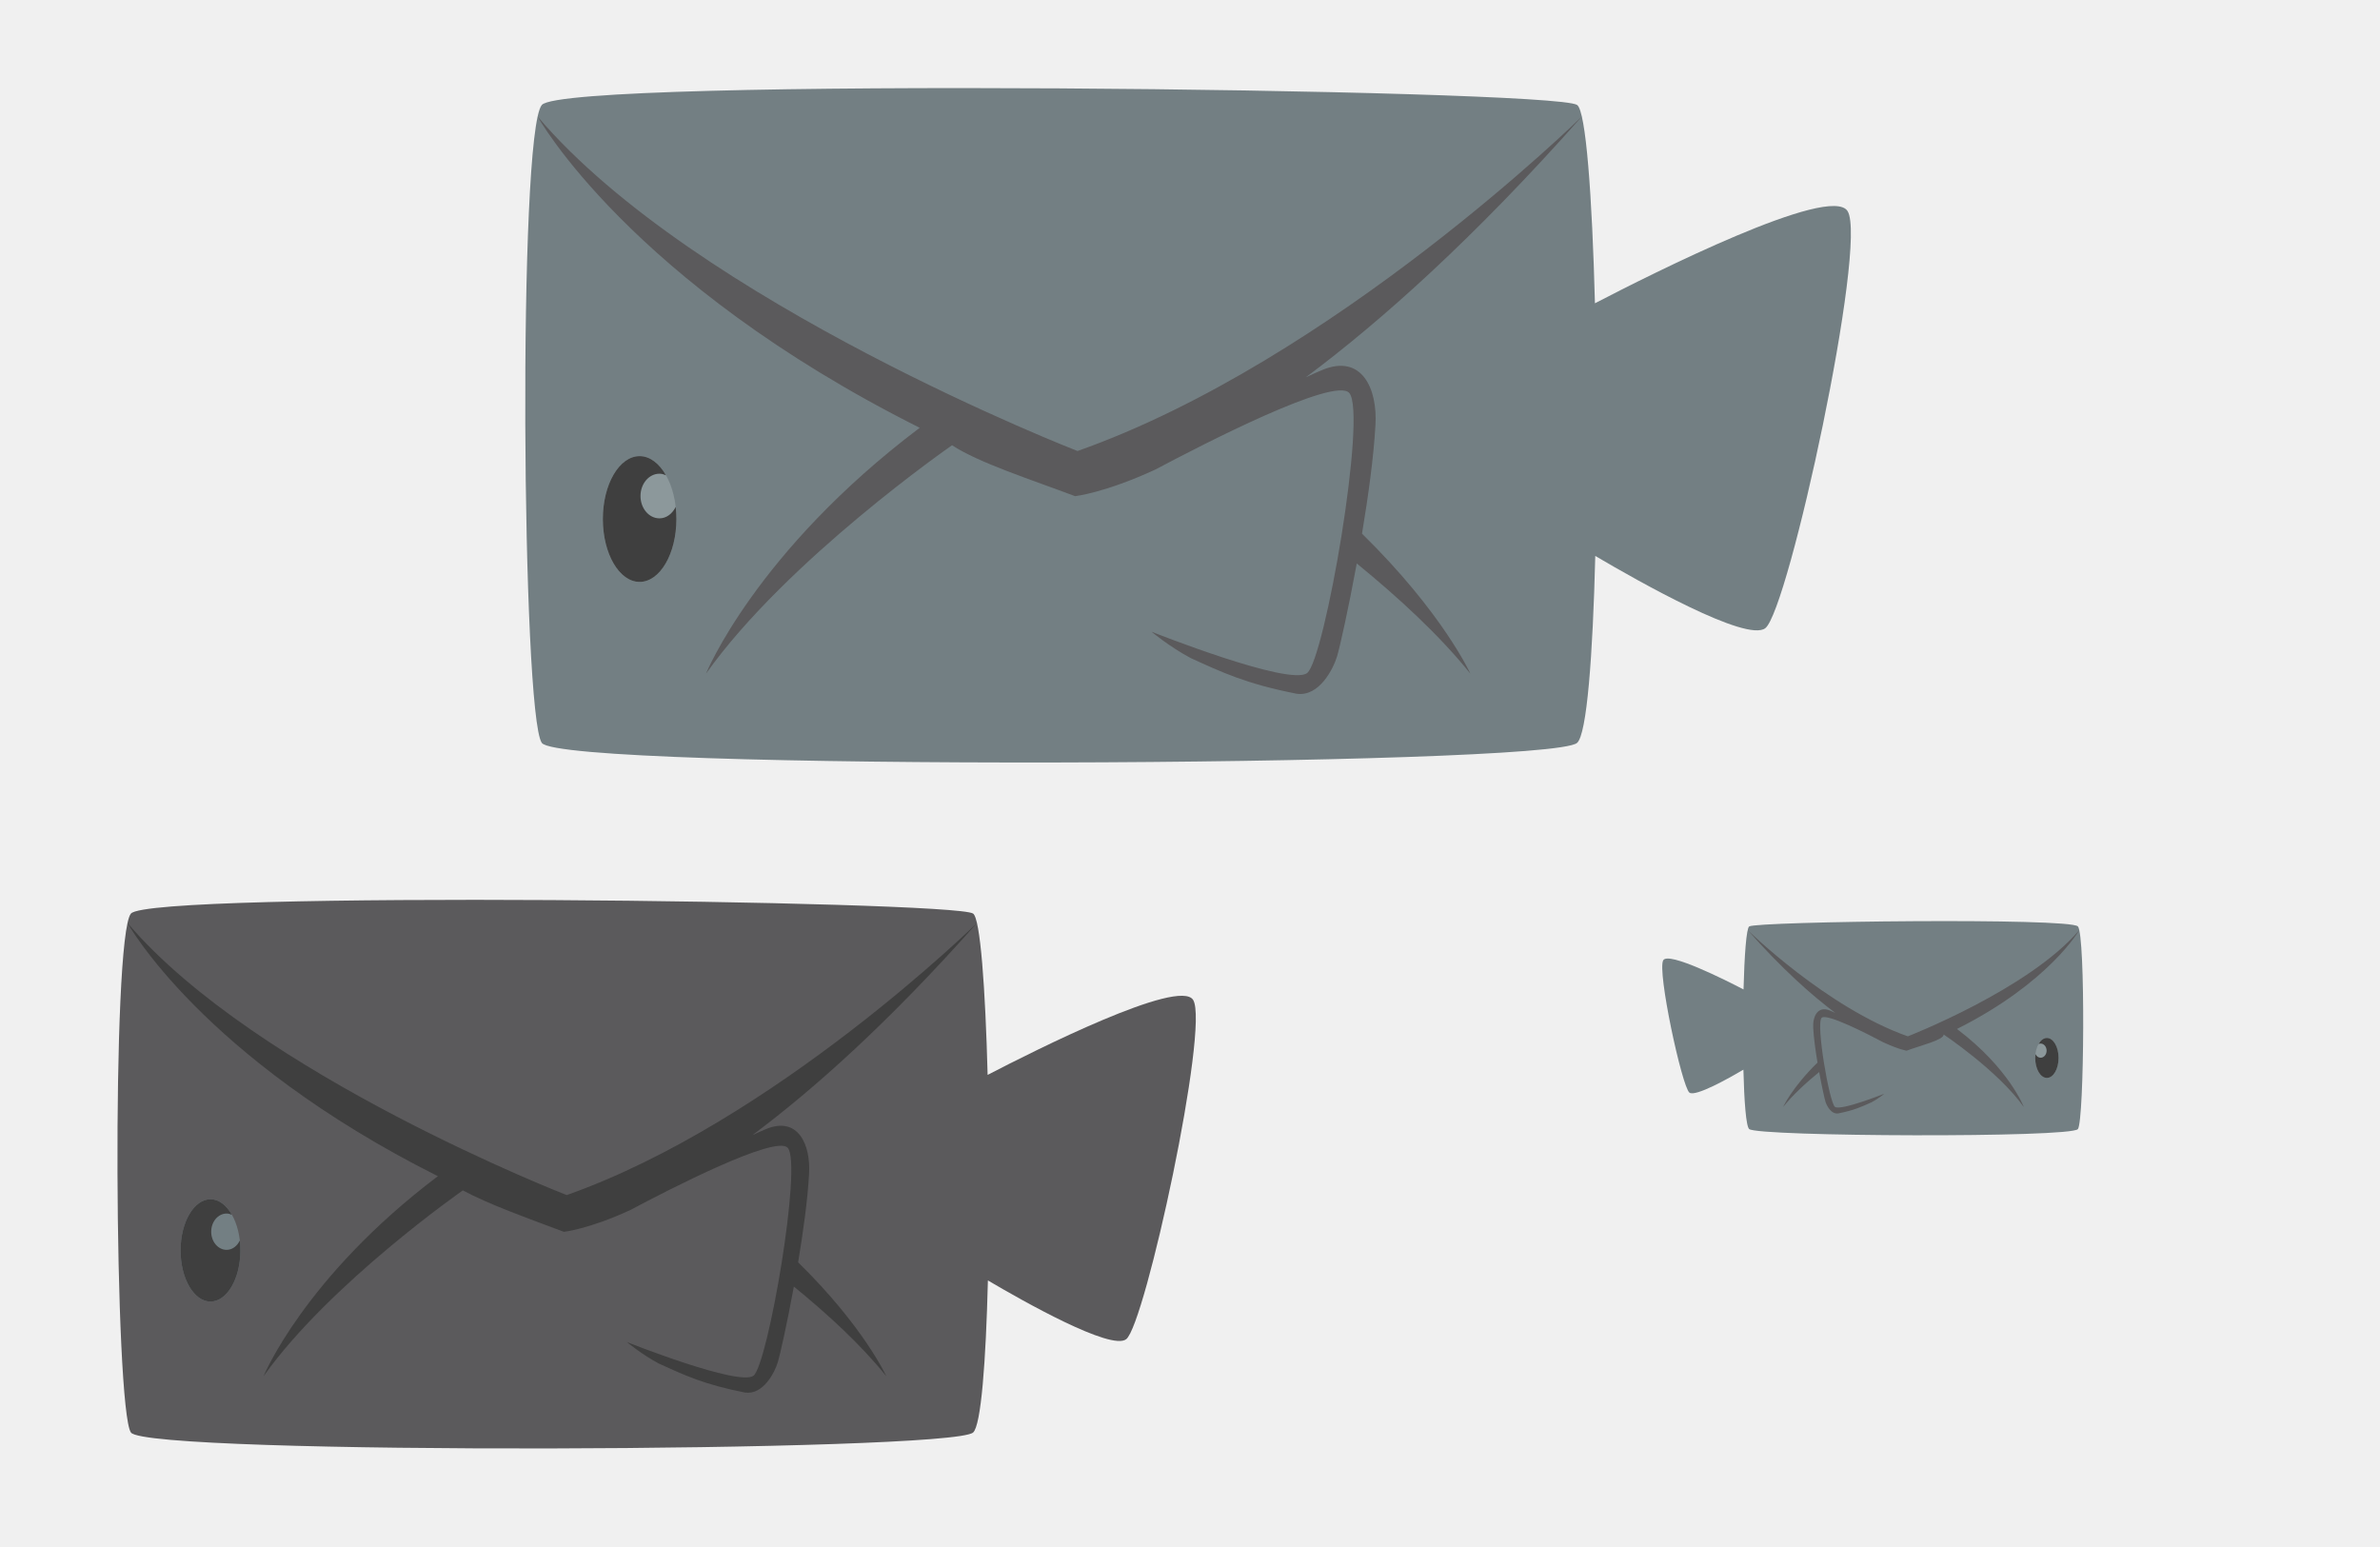
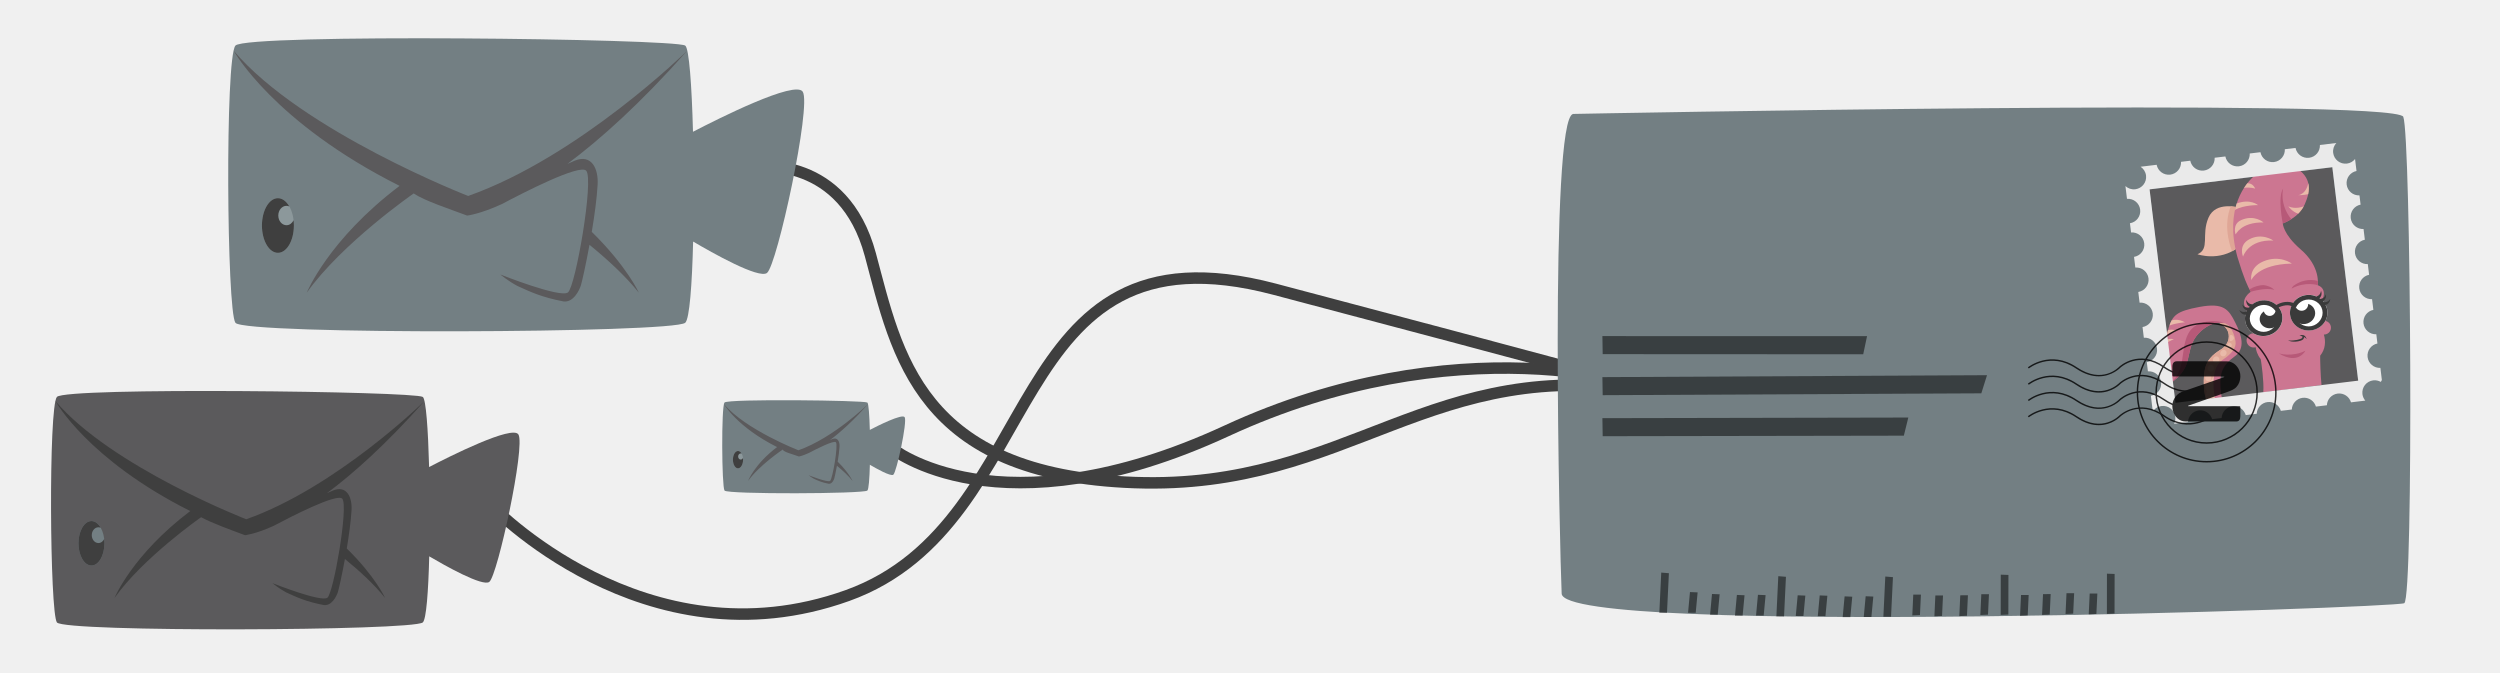
- <svg xmlns="http://www.w3.org/2000/svg" version="1.1" id="Layer_1" x="0px" y="0px" width="180px" height="117px" viewBox="0 0 180 117" enable-background="new 0 0 180 117" xml:space="preserve">
+ <svg xmlns="http://www.w3.org/2000/svg" version="1.1" id="Layer_1" x="0px" y="0px" width="435.167px" height="117px" viewBox="0 0 435.167 117" enable-background="new 0 0 435.167 117" xml:space="preserve">
+   <path fill="none" stroke="#3F3F3F" stroke-width="2" stroke-miterlimit="10" d="M85.167,87.667c0,0,27,28.667,62.333,16  s26.333-66,74.333-53.333s67.333,18,67.333,18" />
+   <path fill="none" stroke="#3F3F3F" stroke-width="2" stroke-miterlimit="10" d="M287.833,68.333c-39-7-52.667,17-90.333,15.667  s-41.333-22.333-46-39.667S131.833,29,131.833,29" />
+   <path fill="none" stroke="#3F3F3F" stroke-width="2" stroke-miterlimit="10" d="M155.167,78c0,0,18.667,15.333,58.333-3  s73-8.667,77-6" />
  <g>
    <path fill="#737F83" d="M40.98,7.936c1.821-2.124,76.473-1.214,78.294,0c0.674,0.449,1.14,6.928,1.352,15.001   c4.35-2.26,17.822-9.036,19.108-6.969c1.536,2.469-4.456,30.171-6.224,31.542c-1.406,1.09-9.569-3.525-12.859-5.464   c-0.187,7.534-0.633,13.503-1.378,14.141c-2.124,1.821-76.777,2.124-78.294,0C39.463,54.063,39.159,10.061,40.98,7.936z" />
    <ellipse fill="#8C989B" cx="48.375" cy="39.255" rx="2.781" ry="4.756" />
-     <path fill="#3F3F3F" d="M48.375,34.498c0.782,0,1.486,0.556,1.991,1.445c-0.155-0.067-0.317-0.117-0.491-0.117   c-0.792,0-1.434,0.756-1.434,1.689c0,0.932,0.642,1.688,1.434,1.688c0.533,0,0.98-0.358,1.227-0.867   c0.034,0.297,0.054,0.603,0.054,0.918c0,2.627-1.245,4.756-2.781,4.756c-1.536,0-2.781-2.129-2.781-4.756   S46.839,34.498,48.375,34.498z" />
+     <path fill="#3F3F3F" d="M48.375,34.498c0.782,0,1.486,0.556,1.991,1.445c-0.155-0.067-0.317-0.117-0.491-0.117   c-0.792,0-1.434,0.756-1.434,1.689c0,0.932,0.642,1.688,1.434,1.688c0.533,0,0.98-0.358,1.227-0.867   c0.034,0.297,0.054,0.603,0.054,0.918c0,2.627-1.245,4.756-2.781,4.756s-2.781-2.129-2.781-4.756S46.839,34.498,48.375,34.498z" />
    <path fill="#5B5A5C" d="M40.661,8.816C52.632,22.897,81.493,34.11,81.493,34.11c19.346-6.828,38.141-25.294,38.141-25.294   c-8.155,9.202-15.164,15.459-20.871,19.718c0.477-0.225,0.911-0.419,1.279-0.569c2.947-1.202,4.154,1.422,3.983,4.2   c-0.133,2.39-0.543,5.369-1.017,8.196c6.117,5.993,8.198,10.591,8.198,10.591c-2.316-2.891-5.449-5.773-8.594-8.337   c-0.639,3.483-1.289,6.368-1.49,7.028c-0.28,0.919-1.336,3.067-3.054,2.826c-3.848-0.759-5.625-1.613-8.004-2.693   c-1.615-0.858-2.975-2-2.975-2s10.442,4.153,11.771,3.126c1.33-1.027,4.549-19.671,3.181-21.186   c-1.116-1.236-11.037,3.87-14.658,5.795c-3.845,1.774-6.073,2.014-6.073,2.014C78.028,36.288,74,34.994,72,33.671   c0,0.003,0,0.005,0,0.007c0,0-12.458,8.626-18.608,17.274c0,0,3.751-9.228,16.166-18.598C47.57,21.322,40.661,8.816,40.661,8.816z" />
  </g>
  <g>
    <path fill="#5B5A5C" d="M9.904,69.092c1.481-1.728,62.209-0.987,63.69,0c0.548,0.365,0.927,5.636,1.1,12.203   c3.539-1.838,14.498-7.351,15.544-5.669c1.25,2.008-3.625,24.543-5.063,25.659c-1.143,0.887-7.784-2.868-10.46-4.445   c-0.152,6.129-0.515,10.984-1.121,11.503c-1.728,1.481-62.456,1.728-63.69,0C8.67,106.615,8.423,70.82,9.904,69.092z" />
    <ellipse fill="#737F83" cx="15.919" cy="94.569" rx="2.262" ry="3.869" />
-     <path fill="#3F3F3F" d="M15.919,90.7c0.636,0,1.209,0.452,1.62,1.175c-0.126-0.055-0.258-0.095-0.4-0.095   c-0.644,0-1.166,0.615-1.166,1.374c0,0.759,0.522,1.373,1.166,1.373c0.434,0,0.797-0.291,0.998-0.705   c0.028,0.242,0.044,0.491,0.044,0.746c0,2.137-1.013,3.869-2.262,3.869s-2.262-1.732-2.262-3.869   C13.658,92.432,14.67,90.7,15.919,90.7z" />
-     <path fill="#3F3F3F" d="M9.645,69.808C19.383,81.262,42.86,90.384,42.86,90.384c15.737-5.554,31.027-20.576,31.027-20.576   c-6.634,7.486-12.336,12.575-16.978,16.04c0.388-0.183,0.741-0.341,1.04-0.463c2.397-0.977,3.379,1.157,3.24,3.417   c-0.108,1.944-0.442,4.367-0.827,6.667c4.976,4.875,6.669,8.616,6.669,8.616c-1.884-2.352-4.432-4.696-6.991-6.782   c-0.52,2.833-1.049,5.18-1.212,5.717c-0.228,0.748-1.087,2.495-2.484,2.299c-3.13-0.617-4.576-1.312-6.511-2.191   c-1.314-0.698-2.42-1.627-2.42-1.627s8.494,3.378,9.576,2.543c1.082-0.835,3.701-16.002,2.588-17.235   c-0.908-1.005-8.979,3.148-11.924,4.714c-3.127,1.443-5.009,1.639-5.009,1.639C39.973,92.156,37,91.103,35,90.027   c0,0.002,0,0.004,0,0.006c0,0-10.066,7.017-15.068,14.052c0,0,3.086-7.506,13.185-15.129C15.23,79.981,9.645,69.808,9.645,69.808z" />
+     <path fill="#3F3F3F" d="M15.919,90.7c0.636,0,1.209,0.452,1.62,1.175c-0.126-0.055-0.258-0.095-0.4-0.095   c-0.644,0-1.166,0.615-1.166,1.374s0.522,1.373,1.166,1.373c0.434,0,0.797-0.291,0.998-0.705c0.028,0.242,0.044,0.491,0.044,0.746   c0,2.137-1.013,3.869-2.262,3.869s-2.262-1.732-2.262-3.869C13.658,92.432,14.67,90.7,15.919,90.7z" />
+     <path fill="#3F3F3F" d="M9.645,69.808C19.383,81.262,42.86,90.384,42.86,90.384c15.737-5.554,31.027-20.576,31.027-20.576   c-6.634,7.486-12.336,12.575-16.978,16.04c0.388-0.183,0.741-0.341,1.04-0.463c2.397-0.977,3.379,1.157,3.24,3.417   c-0.108,1.944-0.442,4.367-0.827,6.667c4.976,4.875,6.669,8.616,6.669,8.616c-1.884-2.352-4.432-4.696-6.991-6.782   c-0.52,2.833-1.049,5.18-1.212,5.717c-0.228,0.748-1.087,2.495-2.484,2.299c-3.13-0.617-4.576-1.312-6.511-2.191   c-1.314-0.698-2.42-1.627-2.42-1.627s8.494,3.378,9.576,2.543s3.701-16.002,2.588-17.235c-0.908-1.005-8.979,3.148-11.924,4.714   c-3.127,1.443-5.009,1.639-5.009,1.639C39.973,92.156,37,91.103,35,90.027c0,0.002,0,0.004,0,0.006c0,0-10.066,7.017-15.068,14.052   c0,0,3.086-7.506,13.185-15.129C15.23,79.981,9.645,69.808,9.645,69.808z" />
  </g>
  <g>
-     <path fill="#737F83" d="M157.155,70.067c-0.578-0.675-24.285-0.385-24.863,0c-0.214,0.143-0.362,2.2-0.429,4.764   c-1.381-0.718-5.66-2.87-6.068-2.213c-0.488,0.784,1.415,9.581,1.976,10.017c0.446,0.346,3.039-1.119,4.083-1.735   c0.059,2.393,0.201,4.288,0.437,4.491c0.675,0.578,24.381,0.675,24.863,0C157.637,84.715,157.733,70.741,157.155,70.067z" />
-     <ellipse fill="#8C989B" cx="154.807" cy="80.012" rx="0.883" ry="1.51" />
-     <path fill="#3F3F3F" d="M154.807,78.502c-0.248,0-0.472,0.177-0.632,0.459c0.049-0.021,0.101-0.037,0.156-0.037   c0.251,0,0.455,0.24,0.455,0.536c0,0.296-0.204,0.536-0.455,0.536c-0.169,0-0.311-0.114-0.39-0.275   c-0.011,0.094-0.017,0.192-0.017,0.291c0,0.834,0.395,1.51,0.883,1.51s0.883-0.676,0.883-1.51S155.294,78.502,154.807,78.502z" />
-     <path fill="#5B5A5C" d="M157.256,70.346c-3.802,4.471-12.966,8.032-12.966,8.032c-6.143-2.168-12.112-8.032-12.112-8.032   c2.59,2.922,4.816,4.909,6.628,6.261c-0.152-0.071-0.289-0.133-0.406-0.181c-0.936-0.382-1.319,0.452-1.265,1.334   c0.042,0.759,0.172,1.705,0.323,2.603c-1.943,1.903-2.603,3.363-2.603,3.363c0.736-0.918,1.73-1.833,2.729-2.647   c0.203,1.106,0.409,2.022,0.473,2.232c0.089,0.292,0.424,0.974,0.97,0.897c1.222-0.241,1.786-0.512,2.542-0.855   c0.513-0.273,0.945-0.635,0.945-0.635s-3.316,1.319-3.738,0.993c-0.422-0.326-1.445-6.247-1.01-6.728   c0.354-0.392,3.505,1.229,4.655,1.84c1.221,0.563,1.776,0.64,1.776,0.64c1.043-0.393,2.805-0.804,2.805-1.224   c0,0.001,0,0.001,0,0.002c0,0,4.108,2.739,6.061,5.486c0,0-1.115-2.93-5.057-5.906C154.986,74.318,157.256,70.346,157.256,70.346z" />
+     <path fill="#737F83" d="M126.115,85.391c0.482,0.675,24.188,0.578,24.863,0c0.236-0.203,0.378-2.098,0.437-4.491   c1.044,0.616,3.637,2.081,4.083,1.735c0.561-0.436,2.464-9.233,1.976-10.017c-0.408-0.657-4.687,1.495-6.068,2.213   c-0.067-2.564-0.215-4.621-0.429-4.764c-0.578-0.385-24.285-0.675-24.863,0C125.536,70.741,125.632,84.715,126.115,85.391z" />
+     <ellipse fill="#8C989B" cx="128.462" cy="80.012" rx="0.883" ry="1.51" />
+     <path fill="#3F3F3F" d="M127.579,80.012c0,0.834,0.395,1.51,0.883,1.51c0.488,0,0.883-0.676,0.883-1.51   c0-0.099-0.006-0.197-0.017-0.291c-0.079,0.161-0.221,0.275-0.39,0.275c-0.251,0-0.455-0.24-0.455-0.536   c0-0.296,0.204-0.536,0.455-0.536c0.055,0,0.107,0.016,0.156,0.037c-0.16-0.282-0.384-0.459-0.632-0.459   C127.975,78.502,127.579,79.178,127.579,80.012z" />
+     <path fill="#5B5A5C" d="M135.263,77.821c-3.942,2.976-5.057,5.906-5.057,5.906c1.953-2.747,6.061-5.486,6.061-5.486   c0-0.001,0-0.001,0-0.002c0,0.42,1.762,0.831,2.805,1.224c0,0,0.555-0.077,1.776-0.64c1.15-0.611,4.301-2.232,4.655-1.84   c0.435,0.481-0.588,6.402-1.01,6.728c-0.422,0.326-3.738-0.993-3.738-0.993s0.432,0.362,0.945,0.635   c0.756,0.343,1.32,0.614,2.542,0.855c0.546,0.077,0.881-0.605,0.97-0.897c0.064-0.21,0.27-1.126,0.473-2.232   c0.999,0.814,1.993,1.729,2.729,2.647c0,0-0.66-1.46-2.603-3.363c0.151-0.898,0.281-1.844,0.323-2.603   c0.054-0.882-0.329-1.716-1.265-1.334c-0.117,0.048-0.254,0.11-0.406,0.181c1.812-1.352,4.038-3.339,6.628-6.261   c0,0-5.969,5.864-12.112,8.032c0,0-9.164-3.561-12.966-8.032C126.013,70.346,128.283,74.318,135.263,77.821z" />
  </g>
+   <path fill="#737F83" d="M273.833,19.833c0,0,143.167-2.833,144.5,0.5c1.333,3.333,1.833,83.833,0.167,84.667  c-1.667,0.833-146.333,5.833-146.667-1.667C271.5,95.833,269.667,20.5,273.833,19.833z" />
+   <g>
+     <rect x="376.321" y="30.894" transform="matrix(0.9927 -0.1203 0.1203 0.9927 -3.1339 47.5759)" fill="#5B5A5C" width="32.044" height="37.683" />
+     <path fill="#E9BAA9" d="M386.173,69.307c-0.953-2.606-0.359-4.004,0.262-5.201c0.785-1.515,3.285-2.722,3.258-4.01   c-0.027-1.288-1.414-4.477-3.316-3.923c0,0,0.972,0.56,1.358,1.352s0.393,2.18-0.91,3.144c-0.707,0.524-2.64,1.385-3.059,3.792   c-0.247,1.419-0.218,3.318,0.195,5.027C384.697,69.414,385.435,69.358,386.173,69.307z" />
+     <path fill="#DFA696" d="M386.165,56.171c0,0,1.184,0.56,1.571,1.353s0.393,2.18-0.91,3.144c-0.707,0.524-2.64,1.385-3.059,3.792   c-0.23,1.323-0.222,3.065,0.116,4.68c0.087-0.472,0.201-0.939,0.36-1.393c0.391-1.119,0.958-2.386,1.889-3.163   c0.027-0.022,0.054-0.029,0.081-0.029c0.072-0.154,0.147-0.304,0.223-0.45c0.785-1.515,3.285-2.722,3.258-4.01   C389.666,58.807,388.067,55.618,386.165,56.171z" />
+     <path fill="#E9BAA9" d="M389.707,36.154c0,0-4.023-1.234-5.295,1.761c-1.272,2.995,0.309,5.385-1.9,6.342   c0,0,3.779,1.35,7.084-1.203S389.707,36.154,389.707,36.154z" />
+     <path fill="#DFA696" d="M389.707,36.154c0,0-0.595-0.182-1.4-0.236c-0.607,1.42-0.726,3.229-0.56,4.658   c0.122,1.049,0.393,2.18,0.785,3.161c0.357-0.189,0.713-0.413,1.065-0.685C392.902,40.501,389.707,36.154,389.707,36.154z" />
+     <path fill="#CC7691" d="M391.783,50.793c0,0-2.119,1.333-0.68,3.267c0.257,0.346,0.842,0.509,1.628,0.546l0.383,3.726   c-0.256-0.229-0.603-0.354-0.971-0.309c-0.679,0.082-1.163,0.7-1.081,1.379c0.082,0.679,0.7,1.163,1.379,1.081   c0.068-0.008,0.133-0.026,0.197-0.044c0.058,0.452,0.25,1.309,0.882,2.085c0.122,0.702,0.585,3.907,0.444,5.767   c3.378-0.411,6.756-0.827,10.132-1.258c-0.174-1.7-0.249-4.594-0.23-5.12c0.927-1.133,0.993-2.511,0.643-3.685   c0.06,0.002,0.12,0.004,0.182-0.004c0.656-0.08,1.123-0.676,1.044-1.332c-0.079-0.656-0.676-1.123-1.332-1.044   c-0.368,0.045-0.673,0.255-0.859,0.545c-0.1-1.057-0.28-2.837-0.379-3.814c0.66-0.196,1.06-0.324,1.06-0.324   s1.014-1.931-0.79-2.616c0,0,0.6-3.214-3.045-6.302c-2.984-2.608-3.036-4.452-3.036-4.452s2.733-0.891,3.817-3.303   c1.085-2.412,1.236-4.712-1.645-6.471c-2.882-1.76-4.577-0.478-6.665,1.109c-2.089,1.587-5.714,6.115-3.408,14.486   C390.536,48.319,391.24,49.869,391.783,50.793z" />
+     <path fill="#CC7691" d="M380.624,63.334c0.517-1.662,0.566-3.395,1.686-4.83c0.886-1.136,2.369-2.238,3.855-2.333   c0.989-0.063,1.668,0.203,2.072,0.89c0.367,0.465,0.587,1.092,0.745,1.62c0.047,0.156,0.074,0.302,0.089,0.444   c0.251,0.95,0.024,2.037-2.219,3.54c-1.859,1.246-1.707,4.635-1.301,6.685c0.403-0.03,0.806-0.058,1.209-0.085   c-0.146-0.594-0.212-1.253-0.254-1.996c-0.149-2.65,0.608-3.861,2.505-5.253c1.897-1.392,1.19-3.673,0.059-5.903   c-1.131-2.23-1.969-3.463-6.18-2.694c-4.211,0.769-4.717,1.562-5.408,3.668c-0.691,2.107-0.64,3.951-0.162,5.055   c0.478,1.104,1.173,3.645,0.343,4.606C377.664,66.75,379.737,65.676,380.624,63.334z" />
+     <ellipse transform="matrix(0.9779 -0.2092 0.2092 0.9779 -2.8668 83.6665)" fill="#FFFFFF" cx="394.031" cy="55.384" rx="3.26" ry="3.097" />
+     <ellipse transform="matrix(1 -0.0043 0.0043 1 -0.2287 1.7157)" fill="#FFFFFF" cx="401.868" cy="54.434" rx="3.26" ry="3.097" />
+     <path fill="#3A3A3A" d="M396.099,54.148c-0.086,0.432-0.436,0.78-0.897,0.836c-0.526,0.064-1.004-0.276-1.135-0.775   c-0.499,0.343-0.795,0.912-0.722,1.516c0.108,0.894,0.983,1.523,1.953,1.405c0.97-0.118,1.669-0.938,1.561-1.831   C396.8,54.809,396.509,54.399,396.099,54.148z" />
+     <path fill="#3A3A3A" d="M401.777,52.892c0.022,0.482-0.257,0.945-0.733,1.127c-0.543,0.207-1.141-0.028-1.412-0.524   c-0.44,0.496-0.604,1.181-0.367,1.804c0.352,0.922,1.448,1.36,2.449,0.978c1.001-0.382,1.527-1.439,1.175-2.361   C402.697,53.41,402.279,53.051,401.777,52.892z" />
+     <path fill="#3A3A3A" d="M405.628,52.02c0,0-0.368,0.7-1.149,0.563c-0.042-0.054-0.085-0.107-0.13-0.158   c0.17-0.095,0.63-0.429,0.52-1.232c0,0-0.177,0.757-0.951,0.833c-0.056-0.043-0.114-0.082-0.172-0.121   c0.14-0.118,0.542-0.54,0.265-1.319c0,0-0.018,0.812-0.808,1.024c-0.412-0.176-0.867-0.275-1.348-0.273   c-1.127,0.005-2.118,0.553-2.7,1.381c-1.316-0.468-2.531,0.14-2.901,0.358c-0.743-0.648-1.798-0.95-2.87-0.721   c-0.503,0.108-0.952,0.322-1.333,0.61c-0.832-0.006-1.047-0.803-1.047-0.803c-0.085,0.846,0.437,1.154,0.586,1.224   c-0.044,0.049-0.087,0.098-0.128,0.149c-0.786,0.131-1.147-0.578-1.147-0.578c0.089,0.837,0.652,1.036,0.819,1.077   c-0.029,0.056-0.057,0.112-0.083,0.169c-0.738,0.345-1.275-0.262-1.275-0.262c0.306,0.813,0.932,0.841,1.08,0.836   c-0.096,0.414-0.107,0.851-0.013,1.289c0.358,1.673,2.075,2.723,3.836,2.347c1.761-0.377,2.898-2.038,2.54-3.711   c-0.098-0.457-0.3-0.865-0.573-1.212c1.29-0.54,1.974-0.326,2.199-0.214c-0.154,0.362-0.24,0.758-0.238,1.172   c0.007,1.711,1.473,3.091,3.274,3.083c1.801-0.008,3.254-1.401,3.247-3.111c-0.002-0.48-0.122-0.931-0.329-1.336   C404.973,53.043,405.529,52.848,405.628,52.02z M394.525,57.717c-1.306,0.279-2.597-0.586-2.862-1.826   c-0.265-1.241,0.581-2.477,1.887-2.757c1.306-0.279,2.584,0.503,2.85,1.743C396.665,56.118,395.831,57.437,394.525,57.717z    M401.873,56.819c-1.335,0.006-2.422-1.106-2.427-2.374c-0.005-1.269,1.077-2.305,2.412-2.311s2.426,1.022,2.432,2.291   S403.208,56.813,401.873,56.819z" />
+     <path fill="#B75978" d="M396.675,61.508c0,0,2.251,0.728,4.624-0.464C401.299,61.045,400.058,63.584,396.675,61.508z" />
+     <path fill="#B75978" d="M394.105,49.637c-0.865-0.034-1.753,0.259-2.555,0.72l0.233,0.436c0,0,2.622-0.824,4.103-0.325   C395.886,50.468,395.422,49.846,394.105,49.637z" />
+     <path fill="#B75978" d="M399.218,49.751c-0.266,0.27-0.327,0.482-0.327,0.482c2.439-1.312,4.544-0.594,4.544-0.594   c0.049-0.157,0.041-0.491,0.027-0.735C402.051,48.494,400.417,48.846,399.218,49.751z" />
+     <path fill="#B75978" d="M380.9,58.079c-1.417,2.685-0.355,6.639-3.152,8.551c-0.027,0.041-0.052,0.084-0.084,0.12   c0,0,2.073-1.074,2.96-3.416c0.517-1.662,0.566-3.395,1.686-4.83c0.886-1.136,2.369-2.238,3.855-2.333   c0.345-0.022,0.651-0.001,0.922,0.061c-0.102-0.063-0.209-0.121-0.321-0.173c-0.004-0.001-0.007-0.002-0.01-0.003   C384.684,55.622,381.989,56.018,380.9,58.079z" />
+     <path fill="#E9BAA9" d="M398.934,45.881c0,0-2.119-1.594-4.973-0.376c-2.548,1.084-2.08,3.254-2.08,3.254   S392.966,46.002,398.934,45.881z" />
+     <path fill="#E9BAA9" d="M395.715,41.87c0,0-1.967-1.425-4.22-0.199c-1.908,1.038-1.056,3.001-1.056,3.001   S391.3,41.663,395.715,41.87z" />
+     <path fill="#E9BAA9" d="M394.01,38.72c0,0-1.628-1.449-3.921-0.396c-1.561,0.706-0.959,2.473-0.959,2.473   C389.228,40.817,390,38.658,394.01,38.72z" />
+     <path fill="#E9BAA9" d="M393.052,35.705c0,0-1.346-1.171-3.716-0.283c-0.114,0.354-0.213,0.727-0.299,1.116   C390.558,35.653,393.052,35.705,393.052,35.705z" />
+     <path fill="#E9BAA9" d="M392.554,32.839c0,0-0.383-1.023-1.378-0.931c-0.189,0.242-0.375,0.503-0.557,0.785   C391.808,32.539,392.554,32.839,392.554,32.839z" />
+     <path fill="#E9BAA9" d="M400.051,33.975c0,0,0.983,0.025,1.727-0.178c0.137-0.657,0.157-1.296,0.015-1.908   C401.699,32.394,401.313,33.733,400.051,33.975z" />
+     <path fill="#E9BAA9" d="M398.33,35.926c0,0,0.677,0.946,1.71,1.267c0.363-0.362,0.702-0.791,0.972-1.291   C400.727,36.023,399.554,36.452,398.33,35.926z" />
+     <path fill="#B75978" d="M397.357,38.906c0,0-0.944-4.593,0.06-6.076c0,0-0.702,2.732,1.419,5.315   C398.836,38.146,398.229,38.553,397.357,38.906z" />
+     <path fill="#E9BAA9" d="M380.332,56.098c-1.129-0.607-1.968-0.446-2.325-0.324c-0.143,0.267-0.264,0.565-0.383,0.899   C378.717,56.221,380.332,56.098,380.332,56.098z" />
+     <path fill="#E9BAA9" d="M377.366,57.465c-0.074,0.254-0.137,0.504-0.189,0.748c0.817-0.41,1.798-0.658,1.798-0.658   C378.27,57.32,377.729,57.364,377.366,57.465z" />
+     <path fill="#E9BAA9" d="M377.022,59.152c-0.026,0.22-0.043,0.435-0.051,0.642c0.642-0.438,1.436-0.76,1.436-0.76   C377.772,58.916,377.316,59.021,377.022,59.152z" />
+     <path fill="#3A3A3A" d="M400.255,58.417c0,0,0.235,0.034,0.506,0.132l0.017,0.052c0.021,0.176-0.075,0.264-0.143,0.305   c-0.207,0.119-1.082,0.442-2.368,0.365c0,0,0.893,0.455,2.221,0.028c0,0,0.114-0.034,0.217-0.097   c0.059-0.032,0.114-0.067,0.163-0.109c0.026-0.02,0.051-0.047,0.074-0.076c0.005-0.008,0.012-0.015,0.018-0.023l-0.001,0   c0.054-0.078,0.094-0.184,0.095-0.339c0.159,0.089,0.318,0.188,0.446,0.371C401.498,59.025,401.304,57.978,400.255,58.417z" />
+     <path fill="#E9BAA9" d="M388.353,58.292c-0.197-0.012-0.228,0.194-0.243,0.496c-0.015,0.302-0.063,0.574,0.134,0.586   c0.197,0.012,0.592-0.208,0.607-0.509C388.865,58.563,388.55,58.304,388.353,58.292z" />
+     <ellipse transform="matrix(-0.13 -0.9915 0.9915 -0.13 367.439 457.3737)" fill="#E9BAA9" cx="384.382" cy="67.481" rx="0.602" ry="0.552" />
+     <path fill="#E9BAA9" d="M384.434,65.19c-0.295-0.032-0.56,0.202-0.59,0.524c-0.03,0.321,0.184,0.608,0.48,0.64   c0.295,0.032,0.56-0.202,0.59-0.524C384.944,65.508,384.73,65.222,384.434,65.19z" />
+     <path fill="#E9BAA9" d="M385.035,63.534c-0.283-0.117-0.607,0.036-0.725,0.343c-0.118,0.307,0.016,0.651,0.298,0.768   c0.283,0.117,0.607-0.036,0.725-0.343C385.451,63.995,385.318,63.651,385.035,63.534z" />
+     <path fill="#E9BAA9" d="M386.192,62.218c-0.204-0.234-0.562-0.245-0.8-0.024c-0.238,0.22-0.265,0.589-0.061,0.822   c0.204,0.234,0.562,0.245,0.8,0.024C386.369,62.82,386.396,62.452,386.192,62.218z" />
+     <path fill="#E9BAA9" d="M387.451,61.066c-0.194-0.222-0.544-0.224-0.782-0.003c-0.238,0.22-0.273,0.579-0.079,0.802   c0.194,0.222,0.544,0.224,0.782,0.003C387.609,61.647,387.645,61.288,387.451,61.066z" />
+     <path fill="#E9BAA9" d="M388.273,59.708c-0.212-0.12-0.442,0.005-0.582,0.269c-0.14,0.265-0.137,0.568,0.075,0.689   c0.212,0.12,0.497,0.004,0.637-0.261C388.543,60.141,388.485,59.829,388.273,59.708z" />
+     <path fill="#EAEAEA" d="M414.348,64.038c-1.112,0.052-2.093-0.761-2.23-1.884c-0.136-1.123,0.622-2.147,1.715-2.362l-0.195-1.607   c-1.112,0.052-2.093-0.761-2.23-1.884c-0.136-1.123,0.622-2.147,1.715-2.362l-0.226-1.861c-1.112,0.052-2.093-0.761-2.23-1.884   c-0.136-1.123,0.622-2.147,1.715-2.362l-0.226-1.861c-1.112,0.052-2.093-0.761-2.23-1.884c-0.136-1.123,0.622-2.147,1.715-2.362   l-0.226-1.861c-1.112,0.052-2.093-0.761-2.23-1.884c-0.136-1.123,0.622-2.147,1.715-2.362l-0.195-1.607   c-1.112,0.052-2.093-0.761-2.23-1.884c-0.136-1.123,0.622-2.147,1.715-2.362l-0.253-2.085c-0.339,0.426-0.838,0.724-1.421,0.795   c-1.177,0.143-2.247-0.696-2.39-1.873c-0.079-0.65,0.143-1.267,0.554-1.713l-2.859,0.347c0.052,1.112-0.761,2.093-1.884,2.23   c-1.123,0.136-2.147-0.622-2.362-1.715l-1.861,0.226c0.052,1.112-0.761,2.093-1.884,2.23c-1.123,0.136-2.147-0.622-2.362-1.715   l-1.861,0.226c0.052,1.112-0.761,2.093-1.884,2.23c-1.123,0.136-2.147-0.622-2.362-1.715l-1.861,0.226   c0.052,1.112-0.761,2.093-1.884,2.23c-1.123,0.136-2.147-0.622-2.362-1.715l-1.607,0.195c0.052,1.112-0.761,2.093-1.884,2.23   c-1.123,0.136-2.147-0.622-2.362-1.715l-2.795,0.339c0.506,0.335,0.869,0.881,0.948,1.531c0.143,1.177-0.696,2.247-1.873,2.39   c-0.65,0.079-1.267-0.143-1.713-0.554l0.269,2.219c1.139-0.087,2.155,0.735,2.294,1.88c0.139,1.145-0.652,2.186-1.778,2.373   l0.194,1.6c1.139-0.087,2.155,0.735,2.294,1.88c0.139,1.145-0.652,2.186-1.778,2.373l0.225,1.855   c1.139-0.087,2.155,0.735,2.294,1.88s-0.652,2.186-1.778,2.373l0.225,1.855c1.139-0.087,2.155,0.735,2.294,1.88   c0.139,1.145-0.652,2.186-1.778,2.373l0.225,1.855c1.139-0.087,2.155,0.735,2.294,1.88c0.139,1.145-0.652,2.186-1.778,2.373   l0.194,1.6c1.139-0.087,2.155,0.735,2.294,1.88s-0.652,2.186-1.778,2.373l0.286,2.359l0.176,0.192   c0.338-0.412,0.829-0.701,1.4-0.77c1.177-0.143,2.247,0.696,2.39,1.873c0.053,0.435-0.029,0.856-0.212,1.22l2.422-0.294   c0.045-1.03,0.827-1.908,1.884-2.036c1.058-0.128,2.026,0.537,2.316,1.527l1.653-0.2c0.045-1.03,0.827-1.908,1.884-2.036   c1.058-0.128,2.026,0.537,2.316,1.527l1.907-0.231c0.045-1.03,0.827-1.908,1.884-2.036c1.058-0.128,2.026,0.537,2.316,1.527   l1.907-0.231c0.045-1.031,0.827-1.908,1.884-2.036c1.058-0.128,2.026,0.537,2.316,1.527l1.907-0.231   c0.045-1.031,0.827-1.908,1.884-2.036c1.058-0.128,2.026,0.537,2.316,1.527l2.486-0.301c-0.265-0.31-0.445-0.699-0.498-1.134   c-0.143-1.177,0.696-2.247,1.873-2.39c0.477-0.058,0.935,0.047,1.322,0.269l0.189-0.323L414.348,64.038z M410.485,66.258   l-31.811,3.856l-4.504-37.155l31.811-3.856L410.485,66.258z" />
+     <g opacity="0.8">
+       <path d="M384.104,77.241c-4.917,0-8.918-4-8.918-8.918s4-8.918,8.918-8.918s8.918,4,8.918,8.918S389.021,77.241,384.104,77.241z     M384.104,59.662c-4.776,0-8.661,3.885-8.661,8.661c0,4.776,3.886,8.661,8.661,8.661c4.776,0,8.661-3.886,8.661-8.661    C392.765,63.548,388.879,59.662,384.104,59.662z" />
+       <path d="M384.104,80.5c-6.714,0-12.177-5.462-12.177-12.177s5.462-12.177,12.177-12.177c6.714,0,12.177,5.462,12.177,12.177    S390.818,80.5,384.104,80.5z M384.104,56.403c-6.573,0-11.92,5.347-11.92,11.92c0,6.573,5.347,11.92,11.92,11.92    s11.92-5.347,11.92-11.92C396.024,61.751,390.677,56.403,384.104,56.403z" />
+       <path d="M365.332,65.507c-1.123,0-2.461-0.344-3.964-1.36c-4.461-3.018-8.184-0.037-8.221-0.007l-0.163-0.198    c0.039-0.032,3.909-3.132,8.527-0.007c4.443,3.005,7.279,0.013,7.398-0.116c0.039-0.038,3.375-3.149,7.866-0.018    c4.329,3.017,8.183,0.035,8.221,0.005l0.159,0.201c-0.04,0.032-4.043,3.13-8.527,0.005c-4.321-3.012-7.505-0.043-7.537-0.013    C369.076,64.016,367.669,65.507,365.332,65.507z" />
+       <path d="M365.332,68.342c-1.123,0-2.461-0.344-3.964-1.36c-4.461-3.018-8.184-0.037-8.221-0.007l-0.163-0.198    c0.039-0.032,3.909-3.131,8.527-0.007c4.449,3.01,7.368-0.084,7.398-0.115c0.039-0.038,3.375-3.149,7.866-0.019    c4.324,3.014,8.183,0.035,8.221,0.005l0.159,0.201c-0.04,0.032-4.043,3.13-8.527,0.005c-4.321-3.012-7.505-0.043-7.537-0.013    C369.076,66.851,367.669,68.342,365.332,68.342z" />
+       <path d="M379.497,70.678c-0.862-0.18-1.781-0.552-2.722-1.208c-4.492-3.131-7.828-0.019-7.866,0.019    c-0.119,0.129-2.955,3.121-7.398,0.115c-4.619-3.125-8.489-0.025-8.527,0.007l0.163,0.198c0.037-0.031,3.76-3.011,8.221,0.007    c1.503,1.017,2.841,1.361,3.964,1.361c2.338,0,3.744-1.491,3.76-1.509c0.032-0.031,3.216-2.999,7.537,0.013    c0.988,0.689,1.953,1.075,2.858,1.258C379.487,70.851,379.49,70.764,379.497,70.678z" />
+       <path d="M365.331,74.012c-1.123,0-2.461-0.344-3.964-1.36c-4.461-3.018-8.184-0.037-8.221-0.007l-0.163-0.198    c0.038-0.032,3.909-3.132,8.527-0.007c4.449,3.01,7.368-0.084,7.398-0.116c0.039-0.038,3.375-3.149,7.866-0.019    c4.324,3.014,8.183,0.035,8.221,0.005l0.159,0.201c-0.04,0.032-4.043,3.13-8.527,0.005c-4.315-3.008-7.407-0.136-7.537-0.013    C369.076,72.521,367.669,74.011,365.331,74.012z" />
+       <g>
+         <path d="M380.884,70.704c0.09,0,0.18,0,0.27,0c2.837,0,5.674,0,8.511,0c0.303,0,0.304,0,0.304,0.375c0,0.461,0.002,0.923,0,1.384     c-0.003,0.611-0.238,0.903-0.732,0.904c-2.937,0.001-5.874,0.003-8.811-0.001c-1.004-0.001-1.888-0.744-2.187-1.889     c-0.264-1.01-0.04-1.982,0.741-2.759c0.413-0.411,0.917-0.546,1.409-0.72c0.965-0.341,1.932-0.675,2.898-1.01     c0.946-0.328,1.892-0.655,2.838-0.983c0.322-0.111,0.645-0.222,0.967-0.335c0.023-0.008,0.04-0.04,0.103-0.106     c-0.149-0.013-0.251-0.029-0.353-0.029c-2.78-0.001-5.56-0.001-8.34-0.001c-0.366,0-0.366,0-0.366-0.443     c0-0.426-0.003-0.853,0.001-1.279c0.006-0.6,0.272-0.923,0.757-0.923c2.873-0.001,5.746-0.004,8.618,0.002     c0.872,0.002,1.606,0.382,2.121,1.271c0.656,1.132,0.352,2.782-0.687,3.496c-0.433,0.298-0.935,0.459-1.417,0.636     c-1.154,0.423-2.314,0.818-3.472,1.223c-1.034,0.362-2.069,0.721-3.104,1.082c-0.026,0.009-0.051,0.023-0.076,0.035     C380.879,70.657,380.881,70.681,380.884,70.704z" />
+       </g>
+     </g>
+   </g>
+   <polygon opacity="0.5" points="289.167,99.667 288.833,106.667 290.167,106.667 290.5,99.776 " />
+   <polygon opacity="0.5" points="309.542,100.292 309.208,107.292 310.542,107.292 310.875,100.401 " />
+   <polygon opacity="0.5" points="328.167,100.354 327.833,107.354 329.167,107.354 329.5,100.464 " />
+   <polygon opacity="0.5" points="324.991,58.515 278.922,58.503 278.974,61.645 324.324,61.669 " />
+   <polygon opacity="0.5" points="345.875,65.307 278.922,65.645 278.974,68.788 344.882,68.466 " />
+   <polygon opacity="0.5" points="332.175,72.679 278.922,72.788 278.974,75.93 331.396,75.836 " />
+   <polygon opacity="0.5" points="294.167,103.057 293.833,106.667 295.167,106.667 295.5,103.114 " />
+   <polygon opacity="0.5" points="298,103.391 297.667,107 299,107 299.333,103.447 " />
+   <polygon opacity="0.5" points="302.333,103.557 302,107.167 303.333,107.167 303.667,103.614 " />
+   <polygon opacity="0.5" points="306,103.536 305.667,107.146 307,107.146 307.333,103.593 " />
+   <polygon opacity="0.5" points="312.917,103.62 312.583,107.229 313.917,107.229 314.25,103.676 " />
+   <polygon opacity="0.5" points="316.75,103.641 316.417,107.25 317.75,107.25 318.083,103.697 " />
+   <polygon opacity="0.5" points="321.083,103.807 320.75,107.417 322.083,107.417 322.417,103.864 " />
+   <polygon opacity="0.5" points="324.75,103.786 324.417,107.396 325.75,107.396 326.083,103.843 " />
+   <polygon opacity="0.5" points="348.266,100.028 348.256,107.036 349.588,106.974 349.603,100.076 " />
+   <polygon opacity="0.5" points="366.749,99.856 366.739,106.864 368.071,106.802 368.086,99.904 " />
+   <polygon opacity="0.5" points="333.035,103.5 332.869,107.121 334.201,107.059 334.37,103.495 " />
+   <polygon opacity="0.5" points="336.88,103.656 336.714,107.277 338.045,107.215 338.214,103.651 " />
+   <polygon opacity="0.5" points="341.216,103.623 341.05,107.244 342.382,107.182 342.551,103.617 " />
+   <polygon opacity="0.5" points="344.878,103.433 344.712,107.054 346.044,106.992 346.213,103.427 " />
+   <polygon opacity="0.5" points="351.791,103.572 351.625,107.193 352.957,107.131 353.126,103.566 " />
+   <polygon opacity="0.5" points="355.621,103.416 355.455,107.036 356.787,106.975 356.956,103.41 " />
+   <polygon opacity="0.5" points="359.708,103.257 359.541,106.878 360.873,106.816 361.042,103.252 " />
+   <polygon opacity="0.5" points="363.745,103.317 363.578,106.938 364.91,106.876 365.079,103.312 " />
</svg>
